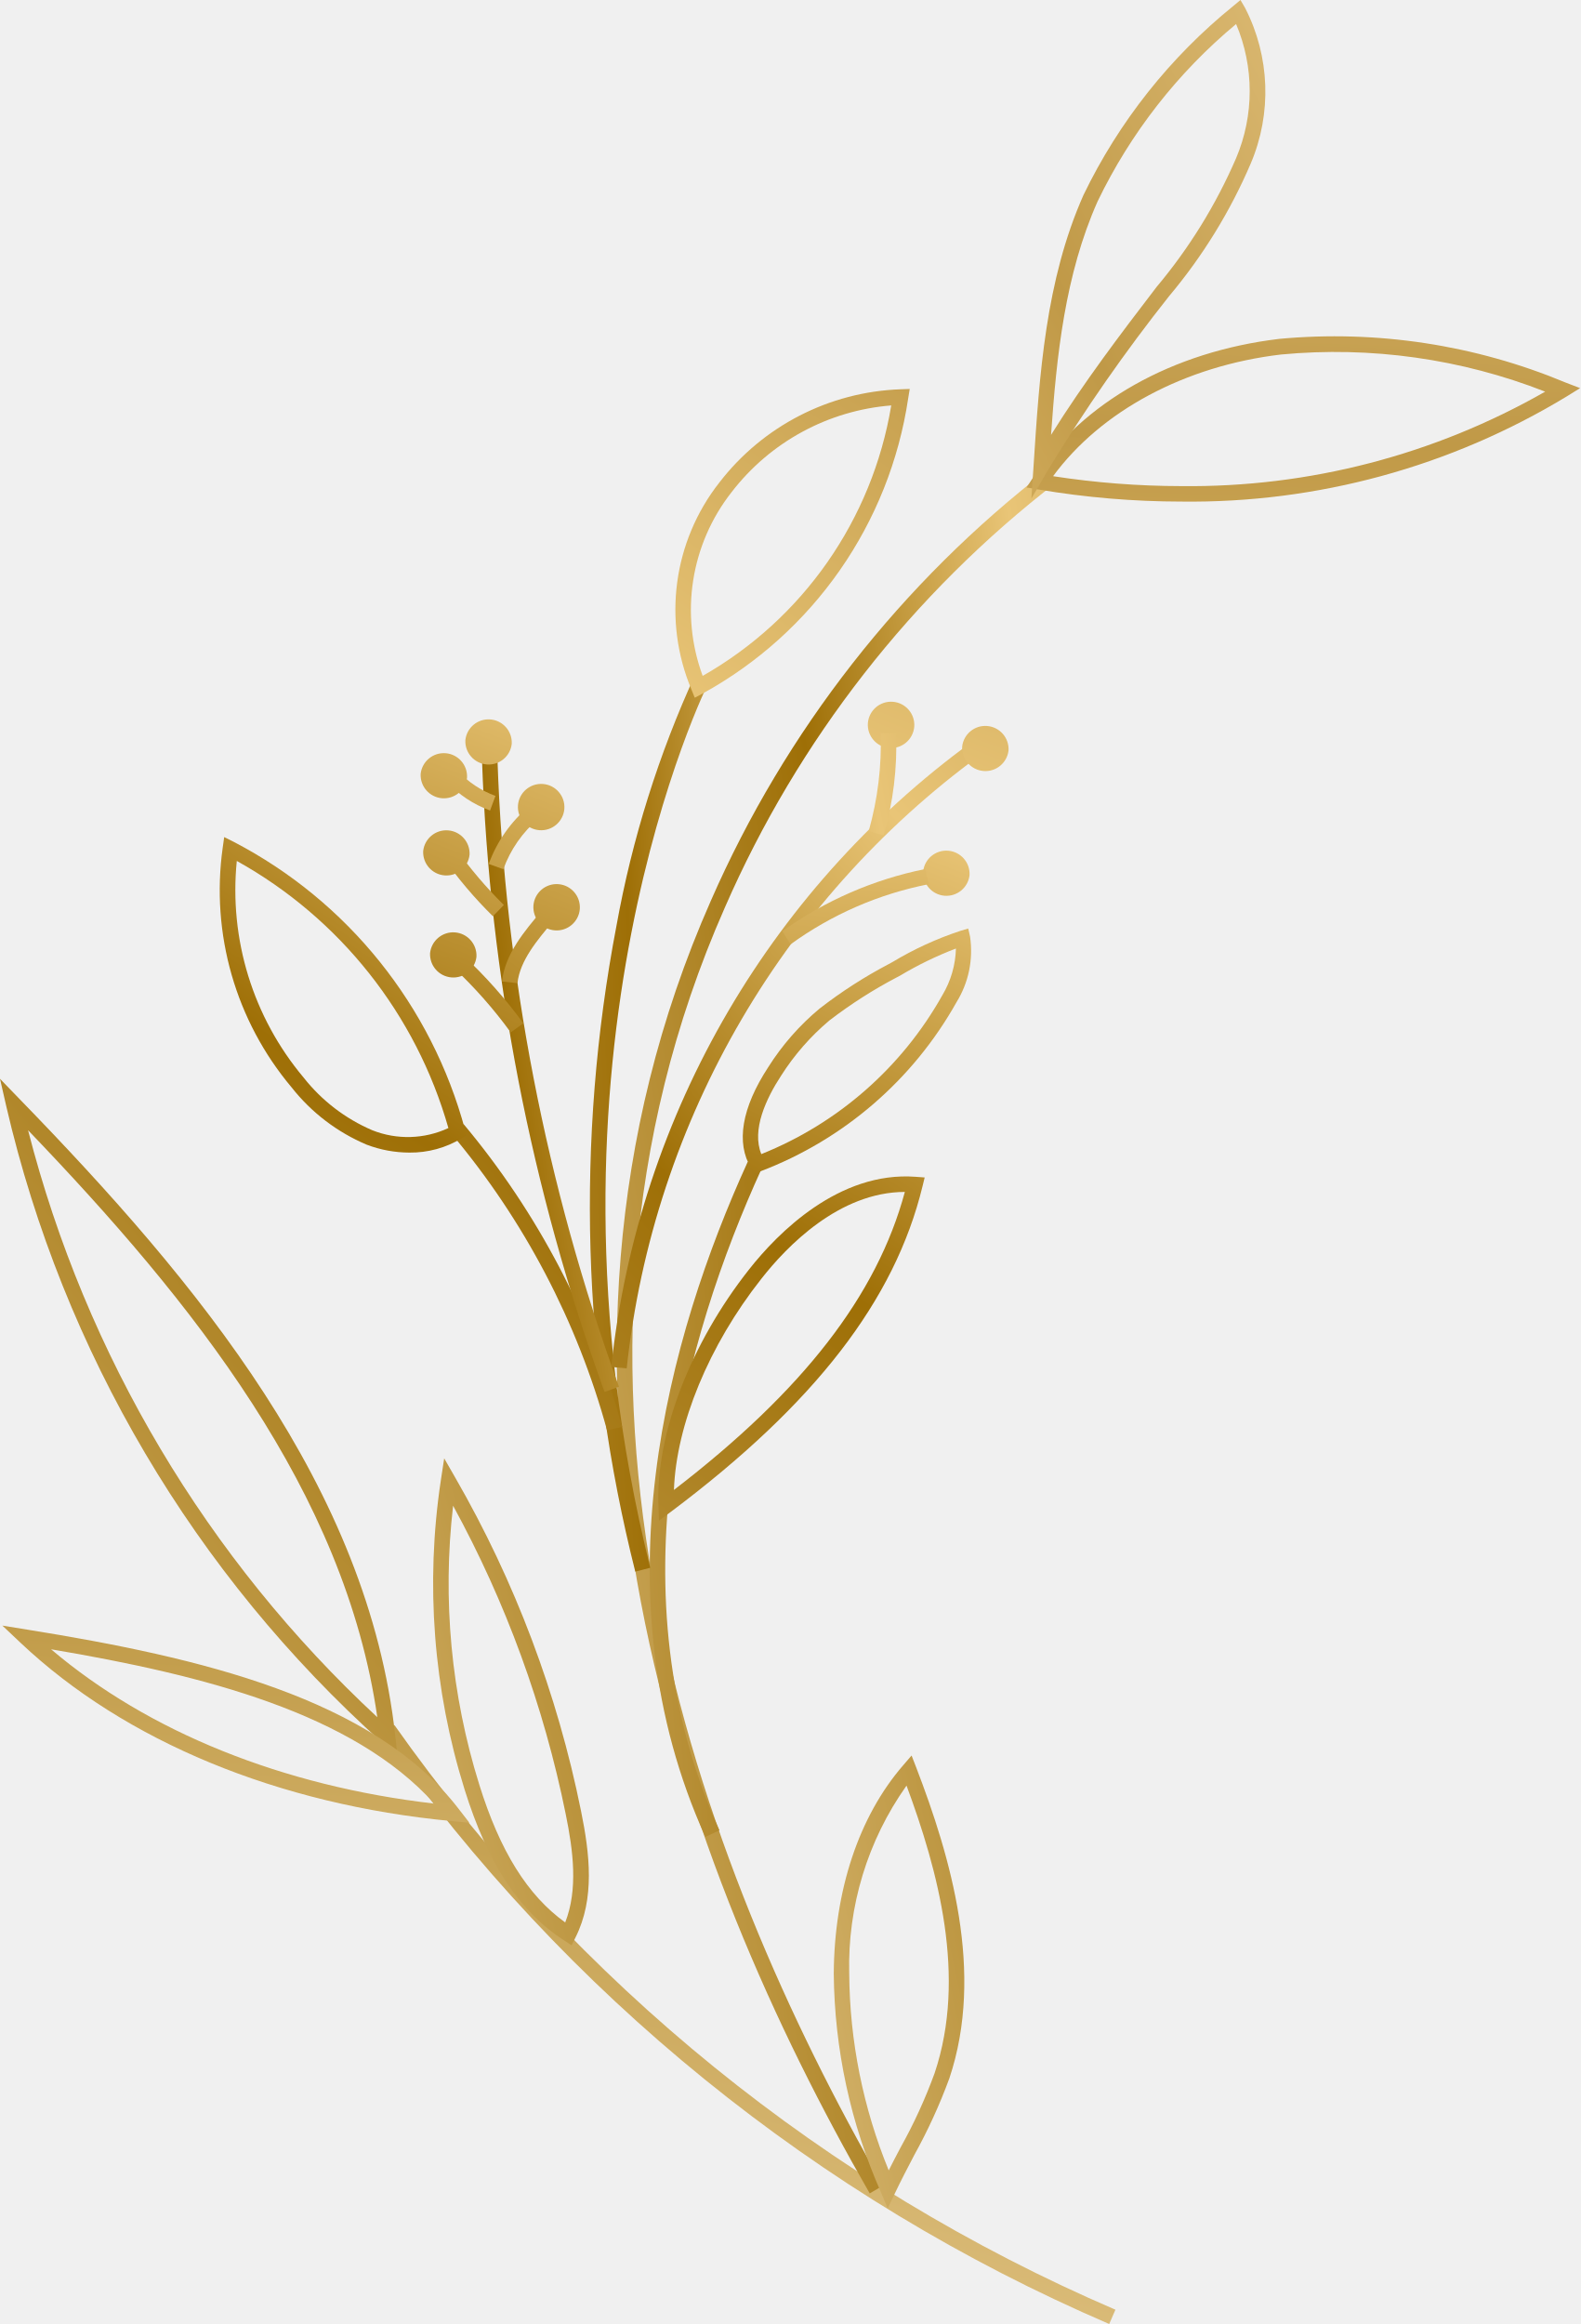
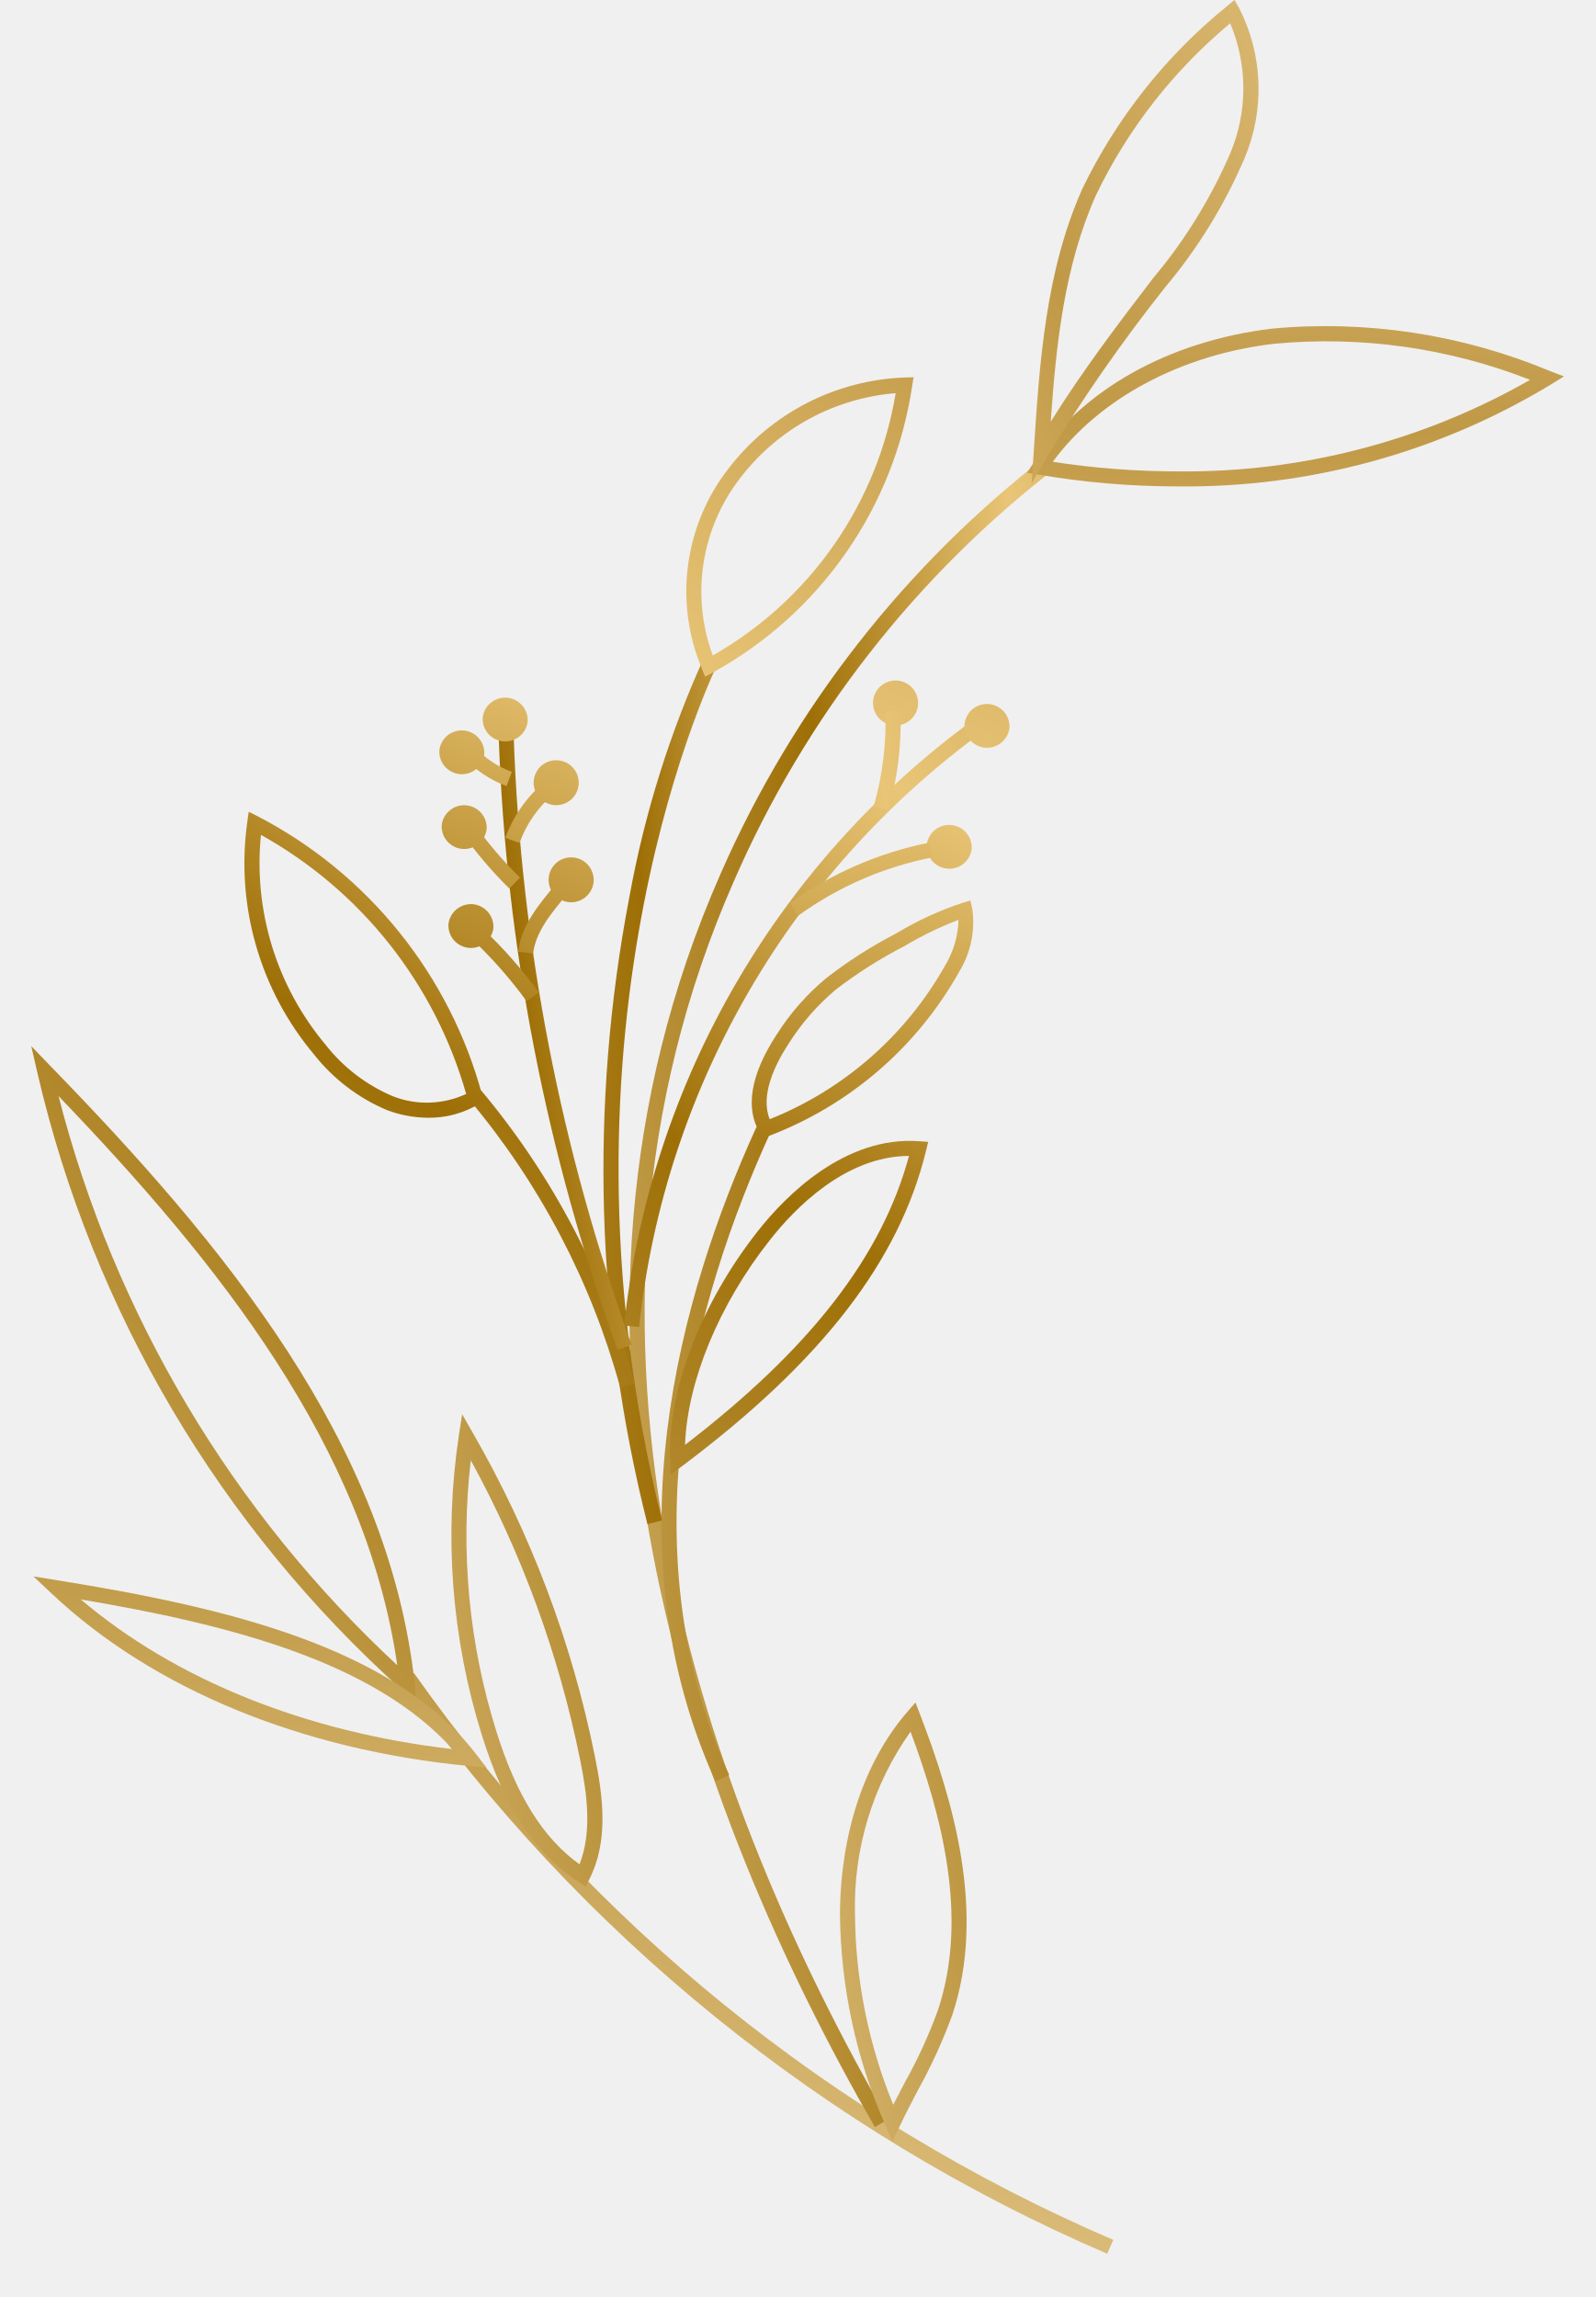
- <svg xmlns="http://www.w3.org/2000/svg" xmlns:xlink="http://www.w3.org/1999/xlink" id="그룹_34" data-name="그룹 34" width="94.02" height="138.26" viewBox="0 0 94.02 138.26">
+ <svg xmlns="http://www.w3.org/2000/svg" width="25" height="36" viewBox="0 0 25 36" fill="none">
+   <g clip-path="url(#clip0_440_1526)">
+     <path d="M17.352 35.322C12.909 33.411 9.082 30.308 6.295 26.355L6.487 26.22C9.25 30.137 13.043 33.212 17.447 35.105L17.352 35.322Z" fill="url(#paint0_linear_440_1526)" />
+     <path d="M6.532 26.692L6.302 26.488C3.447 23.926 1.451 20.547 0.585 16.81L0.49 16.396L0.784 16.701C3.507 19.5 6.085 22.615 6.499 26.386L6.532 26.692ZM0.917 17.178C1.794 20.6 3.637 23.697 6.226 26.099C5.733 22.674 3.421 19.787 0.917 17.178Z" fill="url(#paint1_linear_440_1526)" />
+     <path d="M7.625 27.704L7.354 27.678C4.718 27.428 2.39 26.467 0.804 24.97L0.525 24.707L0.903 24.768C3.545 25.192 6.166 25.813 7.459 27.489L7.625 27.704ZM1.266 25.067C2.743 26.322 4.784 27.147 7.091 27.413C5.86 26.043 3.599 25.461 1.266 25.067Z" fill="url(#paint2_linear_440_1526)" />
+     <path d="M13.711 33.337C10.847 28.358 8.106 20.908 11.296 13.688C12.428 11.106 14.191 8.851 16.424 7.13L16.557 7.325C14.356 9.021 12.62 11.246 11.509 13.793C8.364 20.919 11.082 28.289 13.915 33.217L13.711 33.337Z" fill="url(#paint3_linear_440_1526)" />
+     <path d="M9.179 29.566L9.069 29.495C8.387 29.058 7.904 28.327 7.552 27.195C7.078 25.678 6.955 24.072 7.191 22.5L7.243 22.165L7.411 22.459C8.317 24.032 8.963 25.742 9.322 27.522C9.455 28.174 9.537 28.856 9.238 29.449L9.179 29.566ZM7.378 22.886C7.213 24.311 7.348 25.756 7.776 27.126C8.091 28.136 8.51 28.808 9.082 29.219C9.279 28.718 9.205 28.133 9.09 27.571C8.758 25.932 8.181 24.352 7.378 22.886Z" fill="url(#paint4_linear_440_1526)" />
+     <path d="M18.449 7.623C17.72 7.623 16.993 7.561 16.274 7.439L16.096 7.409L16.195 7.258C16.949 6.111 18.313 5.345 19.938 5.15C21.422 5.013 22.916 5.241 24.291 5.815L24.511 5.899L24.309 6.024C22.544 7.095 20.513 7.649 18.449 7.623ZM16.499 7.238C17.144 7.337 17.796 7.387 18.449 7.388C20.387 7.41 22.297 6.915 23.98 5.953C22.704 5.453 21.33 5.259 19.966 5.388C18.507 5.559 17.227 6.246 16.499 7.238Z" fill="url(#paint5_linear_440_1526)" />
+     <path d="M16.168 7.577L16.201 7.077C16.291 5.695 16.383 4.264 16.96 2.964C17.498 1.849 18.277 0.868 19.239 0.089L19.346 0L19.418 0.123C19.604 0.486 19.708 0.886 19.723 1.295C19.737 1.703 19.662 2.11 19.502 2.486C19.19 3.214 18.773 3.892 18.263 4.499C17.595 5.341 16.979 6.224 16.421 7.143L16.168 7.577ZM19.28 0.365C18.393 1.103 17.675 2.022 17.175 3.061C16.679 4.175 16.551 5.401 16.467 6.609C16.97 5.804 17.527 5.071 18.071 4.361C18.567 3.771 18.974 3.111 19.28 2.404C19.416 2.082 19.486 1.735 19.486 1.385C19.486 1.034 19.416 0.688 19.28 0.365Z" fill="url(#paint6_linear_440_1526)" />
+     <path d="M11.213 27.919C9.552 24.25 10.646 20.316 11.857 17.659L12.071 17.756C10.881 20.367 9.803 24.23 11.428 27.819L11.213 27.919Z" fill="url(#paint7_linear_440_1526)" />
+     <path d="M11.959 17.838L11.908 17.753C11.675 17.37 11.764 16.839 12.168 16.221C12.38 15.884 12.644 15.583 12.95 15.329C13.28 15.073 13.632 14.846 14.002 14.652L14.059 14.621C14.383 14.426 14.729 14.267 15.088 14.149L15.208 14.113L15.236 14.235C15.288 14.582 15.214 14.936 15.03 15.234C14.369 16.413 13.316 17.321 12.053 17.802L11.959 17.838ZM15.022 14.417C14.728 14.529 14.444 14.666 14.174 14.828L14.13 14.851C13.768 15.04 13.422 15.261 13.098 15.51C12.812 15.751 12.565 16.033 12.365 16.348C12.137 16.696 11.913 17.173 12.063 17.541C13.229 17.075 14.2 16.223 14.815 15.127C14.944 14.912 15.015 14.667 15.022 14.417Z" fill="url(#paint8_linear_440_1526)" />
+     <path d="M10.508 23.113L10.501 22.888C10.457 21.802 10.986 20.423 11.88 19.291C12.314 18.739 13.244 17.799 14.409 17.886L14.547 17.896L14.514 18.032C14.092 19.764 12.877 21.337 10.69 22.978L10.508 23.113ZM14.246 18.116C13.247 18.119 12.45 18.944 12.064 19.437C11.267 20.446 10.771 21.652 10.736 22.645C12.7 21.136 13.822 19.69 14.246 18.116Z" fill="url(#paint9_linear_440_1526)" />
+     <path d="M13.984 33.565L13.882 33.322C13.419 32.275 13.175 31.143 13.164 29.998C13.172 28.734 13.545 27.61 14.219 26.83L14.347 26.682L14.418 26.866C14.937 28.218 15.461 29.978 14.922 31.587C14.774 31.99 14.595 32.38 14.388 32.755C14.288 32.946 14.188 33.136 14.097 33.33L13.984 33.565ZM14.27 27.139C13.679 27.973 13.373 28.976 13.399 29.998C13.407 31.024 13.61 32.038 13.999 32.987C14.058 32.872 14.117 32.757 14.178 32.642C14.381 32.28 14.555 31.901 14.697 31.511C15.19 30.044 14.748 28.427 14.27 27.139Z" fill="url(#paint10_linear_440_1526)" />
+     <path d="M10.147 23.887C9.336 20.676 9.239 17.325 9.861 14.072C10.1 12.749 10.504 11.461 11.064 10.24L11.274 10.347C11.246 10.403 8.438 16.019 10.375 23.829L10.147 23.887Z" fill="url(#paint11_linear_440_1526)" />
+     <path d="M11.051 10.605L11.002 10.485C10.785 9.97 10.709 9.406 10.784 8.852C10.858 8.298 11.079 7.774 11.424 7.335C11.75 6.911 12.166 6.564 12.641 6.319C13.117 6.074 13.641 5.936 14.175 5.917L14.318 5.912L14.295 6.052C14.155 6.991 13.8 7.886 13.257 8.665C12.714 9.444 11.998 10.087 11.166 10.543L11.051 10.605ZM14.037 6.162C13.563 6.2 13.102 6.337 12.684 6.564C12.266 6.791 11.9 7.103 11.61 7.48C11.305 7.869 11.104 8.33 11.027 8.819C10.95 9.308 10.999 9.808 11.171 10.273C11.924 9.844 12.573 9.253 13.069 8.541C13.565 7.83 13.896 7.017 14.037 6.162Z" fill="url(#paint12_linear_440_1526)" />
+     <path d="M9.718 21.739C9.265 20.086 8.459 18.55 7.357 17.237L7.536 17.084C8.662 18.427 9.484 19.998 9.948 21.688L9.718 21.739Z" fill="url(#paint13_linear_440_1526)" />
+     <path d="M6.713 17.518C6.492 17.517 6.272 17.477 6.064 17.398C5.616 17.209 5.223 16.909 4.922 16.527C4.502 16.027 4.192 15.445 4.012 14.818C3.831 14.191 3.785 13.533 3.875 12.886L3.898 12.723L4.046 12.797C4.902 13.243 5.657 13.862 6.261 14.615C6.866 15.368 7.308 16.238 7.559 17.171L7.579 17.255L7.508 17.301C7.268 17.446 6.993 17.521 6.713 17.518ZM4.09 13.085C4.03 13.674 4.09 14.268 4.264 14.833C4.438 15.398 4.724 15.923 5.104 16.376C5.379 16.727 5.739 17.002 6.149 17.178C6.334 17.252 6.532 17.287 6.731 17.281C6.93 17.275 7.126 17.229 7.306 17.145C7.063 16.29 6.654 15.492 6.102 14.795C5.55 14.098 4.866 13.517 4.09 13.085Z" fill="url(#paint14_linear_440_1526)" />
+     <path d="M9.679 21.156C8.559 18.071 7.93 14.828 7.816 11.548L8.051 11.54C8.163 14.796 8.786 18.015 9.899 21.077L9.679 21.156Z" fill="url(#paint15_linear_440_1526)" />
+     <path d="M10.016 20.798L9.781 20.775C9.984 18.867 10.59 17.024 11.56 15.368C12.53 13.712 13.841 12.282 15.407 11.172L15.542 11.366C14.005 12.457 12.718 13.862 11.765 15.488C10.812 17.114 10.216 18.924 10.016 20.798Z" fill="url(#paint16_linear_440_1526)" />
+     <path d="M8.253 15.691C7.993 15.334 7.7 15.002 7.377 14.7L7.538 14.529C7.872 14.84 8.176 15.184 8.445 15.553L8.253 15.691Z" fill="url(#paint17_linear_440_1526)" />
+     <path d="M8.356 14.943L8.121 14.917C8.167 14.498 8.466 14.148 8.729 13.836C8.775 13.783 8.819 13.732 8.859 13.681L9.041 13.831C8.997 13.885 8.951 13.936 8.908 13.99C8.658 14.289 8.394 14.595 8.356 14.943Z" fill="url(#paint18_linear_440_1526)" />
+     <path d="M8.142 13.211L7.92 13.131C8.043 12.793 8.253 12.492 8.528 12.26L8.679 12.442C8.435 12.646 8.25 12.912 8.142 13.211Z" fill="url(#paint19_linear_440_1526)" />
+     <path d="M7.983 13.926C7.705 13.652 7.451 13.354 7.227 13.034L7.418 12.896C7.637 13.203 7.881 13.49 8.149 13.755L7.983 13.926Z" fill="url(#paint20_linear_440_1526)" />
+     <path d="M7.939 12.319C7.687 12.227 7.46 12.076 7.277 11.88L7.451 11.719C7.608 11.888 7.804 12.018 8.021 12.097L7.939 12.319Z" fill="url(#paint21_linear_440_1526)" />
+     <path d="M7.59 11.819C7.595 11.727 7.563 11.637 7.503 11.568C7.442 11.498 7.357 11.456 7.265 11.448C7.173 11.441 7.082 11.47 7.011 11.528C6.941 11.587 6.895 11.671 6.885 11.762C6.881 11.854 6.912 11.944 6.973 12.014C7.034 12.083 7.119 12.125 7.21 12.133C7.302 12.14 7.393 12.111 7.464 12.053C7.535 11.994 7.58 11.91 7.59 11.819Z" fill="url(#paint22_linear_440_1526)" />
+     <path d="M8.27 11.305C8.275 11.213 8.243 11.123 8.182 11.054C8.122 10.985 8.036 10.942 7.945 10.935C7.853 10.927 7.762 10.956 7.691 11.015C7.62 11.073 7.575 11.157 7.565 11.249C7.56 11.341 7.592 11.431 7.652 11.5C7.713 11.569 7.798 11.612 7.89 11.619C7.982 11.626 8.073 11.598 8.144 11.539C8.215 11.48 8.26 11.396 8.27 11.305Z" fill="url(#paint23_linear_440_1526)" />
+     <path d="M7.627 12.991C7.632 12.899 7.601 12.809 7.54 12.74C7.479 12.671 7.394 12.628 7.302 12.621C7.21 12.613 7.119 12.642 7.049 12.701C6.978 12.759 6.932 12.843 6.922 12.935C6.918 13.027 6.949 13.117 7.01 13.186C7.071 13.255 7.156 13.298 7.248 13.305C7.339 13.312 7.43 13.284 7.501 13.225C7.572 13.166 7.617 13.082 7.627 12.991Z" fill="url(#paint24_linear_440_1526)" />
+     <path d="M7.733 14.542C7.737 14.45 7.706 14.36 7.645 14.291C7.585 14.222 7.499 14.179 7.408 14.171C7.316 14.164 7.225 14.193 7.154 14.252C7.083 14.31 7.038 14.394 7.028 14.486C7.023 14.578 7.055 14.668 7.115 14.737C7.176 14.806 7.261 14.848 7.353 14.856C7.445 14.863 7.536 14.834 7.607 14.776C7.678 14.717 7.723 14.633 7.733 14.542Z" fill="url(#paint25_linear_440_1526)" />
+     <path d="M9.304 13.816C9.31 13.723 9.28 13.631 9.219 13.56C9.158 13.489 9.071 13.445 8.978 13.438C8.885 13.431 8.792 13.461 8.721 13.522C8.65 13.583 8.606 13.669 8.599 13.762C8.592 13.856 8.622 13.948 8.683 14.019C8.745 14.089 8.831 14.133 8.924 14.14C9.018 14.147 9.11 14.117 9.181 14.056C9.252 13.996 9.296 13.909 9.304 13.816Z" fill="url(#paint26_linear_440_1526)" />
+     <path d="M9.069 12.293C9.076 12.2 9.046 12.108 8.984 12.037C8.923 11.966 8.837 11.923 8.743 11.916C8.65 11.909 8.558 11.939 8.487 11.999C8.416 12.06 8.372 12.147 8.364 12.24C8.357 12.333 8.388 12.425 8.449 12.496C8.51 12.567 8.597 12.611 8.69 12.618C8.783 12.625 8.876 12.595 8.947 12.534C9.018 12.473 9.062 12.387 9.069 12.293Z" fill="url(#paint27_linear_440_1526)" />
+     <path d="M15.821 11.405C15.825 11.313 15.794 11.223 15.733 11.153C15.672 11.084 15.587 11.042 15.495 11.034C15.404 11.027 15.313 11.056 15.242 11.114C15.171 11.173 15.126 11.257 15.116 11.348C15.111 11.44 15.143 11.53 15.203 11.599C15.264 11.668 15.349 11.711 15.441 11.719C15.533 11.726 15.624 11.697 15.694 11.639C15.765 11.58 15.811 11.496 15.821 11.405Z" fill="url(#paint28_linear_440_1526)" />
+     <path d="M15.229 13.3C15.233 13.208 15.202 13.118 15.141 13.049C15.081 12.98 14.995 12.937 14.904 12.93C14.812 12.922 14.721 12.951 14.65 13.01C14.579 13.069 14.534 13.152 14.524 13.244C14.519 13.336 14.551 13.426 14.611 13.495C14.672 13.564 14.757 13.607 14.849 13.614C14.941 13.621 15.032 13.593 15.103 13.534C15.174 13.476 15.219 13.392 15.229 13.3Z" fill="url(#paint29_linear_440_1526)" />
+     <path d="M14.388 11.044C14.394 10.951 14.364 10.859 14.303 10.788C14.242 10.717 14.155 10.674 14.062 10.666C13.969 10.659 13.876 10.69 13.805 10.75C13.734 10.811 13.69 10.898 13.683 10.991C13.676 11.084 13.706 11.176 13.767 11.247C13.829 11.318 13.915 11.362 14.008 11.369C14.102 11.376 14.194 11.346 14.265 11.285C14.336 11.224 14.38 11.138 14.388 11.044Z" fill="url(#paint30_linear_440_1526)" />
+     <path d="M13.923 12.697L13.695 12.631C13.832 12.148 13.893 11.646 13.877 11.144L14.112 11.147C14.131 11.67 14.067 12.194 13.923 12.697Z" fill="url(#paint31_linear_440_1526)" />
+     <path d="M12.508 14.352L12.383 14.153C13.032 13.688 13.772 13.366 14.554 13.208L14.611 13.438C13.852 13.586 13.134 13.899 12.508 14.352Z" fill="url(#paint32_linear_440_1526)" />
+   </g>
  <defs>
-     <linearGradient id="linear-gradient" x1="1.666" y1="-3.034" x2="0.306" y2="1.082" gradientUnits="objectBoundingBox">
-       <stop offset="0" stop-color="#fff7b8" />
-       <stop offset="0" stop-color="#e6c684" />
-       <stop offset="0.228" stop-color="#c09947" />
-       <stop offset="0.414" stop-color="#e9c577" />
-       <stop offset="0.586" stop-color="#9e6f06" />
-       <stop offset="1" stop-color="#e5c98d" />
-     </linearGradient>
-     <linearGradient id="linear-gradient-2" x1="2.317" y1="-2.136" x2="-0.191" y2="1.503" xlink:href="#linear-gradient" />
-     <linearGradient id="linear-gradient-3" x1="2.264" y1="-9.828" x2="0.129" y2="2.675" xlink:href="#linear-gradient" />
-     <linearGradient id="linear-gradient-4" x1="1.958" y1="-0.355" x2="-0.307" y2="1.075" xlink:href="#linear-gradient" />
-     <linearGradient id="linear-gradient-5" x1="5.476" y1="-3.448" x2="-0.926" y2="1.615" xlink:href="#linear-gradient" />
-     <linearGradient id="linear-gradient-6" x1="0.909" y1="-2.758" x2="-0.892" y2="12.097" xlink:href="#linear-gradient" />
-     <linearGradient id="linear-gradient-7" x1="1.247" y1="-0.413" x2="-3.019" y2="4.532" xlink:href="#linear-gradient" />
-     <linearGradient id="linear-gradient-8" x1="6.759" y1="-1.975" x2="-2.135" y2="1.677" xlink:href="#linear-gradient" />
-     <linearGradient id="linear-gradient-9" x1="2.683" y1="-4.573" x2="-1.674" y2="5.487" xlink:href="#linear-gradient" />
-     <linearGradient id="linear-gradient-10" x1="2.769" y1="-3.929" x2="-0.975" y2="3.232" xlink:href="#linear-gradient" />
-     <linearGradient id="linear-gradient-11" x1="6.753" y1="-3.98" x2="-0.884" y2="1.464" xlink:href="#linear-gradient" />
-     <linearGradient id="linear-gradient-12" x1="5.314" y1="-1.024" x2="-3.03" y2="1.722" xlink:href="#linear-gradient" />
-     <linearGradient id="linear-gradient-13" x1="1.86" y1="-2.203" x2="-2.395" y2="5.781" xlink:href="#linear-gradient" />
-     <linearGradient id="linear-gradient-14" x1="4.18" y1="-4.552" x2="-1.671" y2="3.498" xlink:href="#linear-gradient" />
-     <linearGradient id="linear-gradient-15" x1="2.747" y1="-3.851" x2="-1.297" y2="3.962" xlink:href="#linear-gradient" />
-     <linearGradient id="linear-gradient-16" x1="4.54" y1="-1.665" x2="-2.74" y2="2.231" xlink:href="#linear-gradient" />
-     <linearGradient id="linear-gradient-17" x1="1.81" y1="-1.502" x2="-0.821" y2="2.391" xlink:href="#linear-gradient" />
-     <linearGradient id="linear-gradient-18" x1="8.113" y1="-16.776" x2="-6.081" y2="15.458" xlink:href="#linear-gradient" />
-     <linearGradient id="linear-gradient-19" x1="8.935" y1="-14.685" x2="-7.547" y2="15.005" xlink:href="#linear-gradient" />
-     <linearGradient id="linear-gradient-20" x1="10.073" y1="-18.337" x2="-9.906" y2="21.091" xlink:href="#linear-gradient" />
-     <linearGradient id="linear-gradient-21" x1="8.699" y1="-17.669" x2="-7.739" y2="18.729" xlink:href="#linear-gradient" />
-     <linearGradient id="linear-gradient-22" x1="10.029" y1="-28.698" x2="-10.37" y2="33.743" xlink:href="#linear-gradient" />
-     <linearGradient id="linear-gradient-23" x1="10.487" y1="-24.632" x2="-10.94" y2="29.282" xlink:href="#linear-gradient" />
-     <linearGradient id="linear-gradient-24" x1="10.094" y1="-23.684" x2="-11.321" y2="30.291" xlink:href="#linear-gradient" />
-     <linearGradient id="linear-gradient-25" x1="11.056" y1="-26.098" x2="-10.37" y2="27.89" xlink:href="#linear-gradient" />
-     <linearGradient id="linear-gradient-26" x1="11.794" y1="-28.001" x2="-9.629" y2="26.051" xlink:href="#linear-gradient" />
-     <linearGradient id="linear-gradient-27" x1="11.129" y1="-26.282" x2="-10.3" y2="27.709" xlink:href="#linear-gradient" />
-     <linearGradient id="linear-gradient-28" x1="10.423" y1="-24.514" x2="-10.999" y2="29.474" xlink:href="#linear-gradient" />
-     <linearGradient id="linear-gradient-29" x1="8.649" y1="-20.055" x2="-12.779" y2="34.002" xlink:href="#linear-gradient" />
-     <linearGradient id="linear-gradient-30" x1="9.695" y1="-22.669" x2="-11.727" y2="31.308" xlink:href="#linear-gradient" />
-     <linearGradient id="linear-gradient-31" x1="8.75" y1="-20.304" x2="-12.668" y2="33.686" xlink:href="#linear-gradient" />
-     <linearGradient id="linear-gradient-32" x1="15.318" y1="-9.324" x2="-21.08" y2="14.797" xlink:href="#linear-gradient" />
-     <linearGradient id="linear-gradient-33" x1="3.589" y1="-14.351" x2="-3.215" y2="18.385" xlink:href="#linear-gradient" />
+     <linearGradient id="paint0_linear_440_1526" x1="24.873" y1="-1.398" x2="14.425" y2="37.341" gradientUnits="userSpaceOnUse">
+       <stop stop-color="#E6C684" />
+       <stop offset="0.228" stop-color="#C09947" />
+       <stop offset="0.414" stop-color="#E9C577" />
+       <stop offset="0.586" stop-color="#9E6F06" />
+       <stop offset="1" stop-color="#E5C98D" />
+     </linearGradient>
+     <linearGradient id="paint1_linear_440_1526" x1="14.49" y1="-5.595" x2="-12.788" y2="17.632" gradientUnits="userSpaceOnUse">
+       <stop stop-color="#E6C684" />
+       <stop offset="0.228" stop-color="#C09947" />
+       <stop offset="0.414" stop-color="#E9C577" />
+       <stop offset="0.586" stop-color="#9E6F06" />
+       <stop offset="1" stop-color="#E5C98D" />
+     </linearGradient>
+     <linearGradient id="paint2_linear_440_1526" x1="16.599" y1="-4.745" x2="13.834" y2="33.617" gradientUnits="userSpaceOnUse">
+       <stop stop-color="#E6C684" />
+       <stop offset="0.228" stop-color="#C09947" />
+       <stop offset="0.414" stop-color="#E9C577" />
+       <stop offset="0.586" stop-color="#9E6F06" />
+       <stop offset="1" stop-color="#E5C98D" />
+     </linearGradient>
+     <linearGradient id="paint3_linear_440_1526" x1="22.967" y1="-2.173" x2="2.307" y2="1.158" gradientUnits="userSpaceOnUse">
+       <stop stop-color="#E6C684" />
+       <stop offset="0.228" stop-color="#C09947" />
+       <stop offset="0.414" stop-color="#E9C577" />
+       <stop offset="0.586" stop-color="#9E6F06" />
+       <stop offset="1" stop-color="#E5C98D" />
+     </linearGradient>
+     <linearGradient id="paint4_linear_440_1526" x1="20.039" y1="-3.354" x2="-3.116" y2="2.504" gradientUnits="userSpaceOnUse">
+       <stop stop-color="#E6C684" />
+       <stop offset="0.228" stop-color="#C09947" />
+       <stop offset="0.414" stop-color="#E9C577" />
+       <stop offset="0.586" stop-color="#9E6F06" />
+       <stop offset="1" stop-color="#E5C98D" />
+     </linearGradient>
+     <linearGradient id="paint5_linear_440_1526" x1="23.745" y1="-1.819" x2="22.376" y2="36.009" gradientUnits="userSpaceOnUse">
+       <stop stop-color="#E6C684" />
+       <stop offset="0.228" stop-color="#C09947" />
+       <stop offset="0.414" stop-color="#E9C577" />
+       <stop offset="0.586" stop-color="#9E6F06" />
+       <stop offset="1" stop-color="#E5C98D" />
+     </linearGradient>
+     <linearGradient id="paint6_linear_440_1526" x1="20.603" y1="-3.129" x2="-6.834" y2="11.798" gradientUnits="userSpaceOnUse">
+       <stop stop-color="#E6C684" />
+       <stop offset="0.228" stop-color="#C09947" />
+       <stop offset="0.414" stop-color="#E9C577" />
+       <stop offset="0.586" stop-color="#9E6F06" />
+       <stop offset="1" stop-color="#E5C98D" />
+     </linearGradient>
+     <linearGradient id="paint7_linear_440_1526" x1="21.886" y1="-2.605" x2="4.255" y2="-1.402" gradientUnits="userSpaceOnUse">
+       <stop stop-color="#E6C684" />
+       <stop offset="0.228" stop-color="#C09947" />
+       <stop offset="0.414" stop-color="#E9C577" />
+       <stop offset="0.586" stop-color="#9E6F06" />
+       <stop offset="1" stop-color="#E5C98D" />
+     </linearGradient>
+     <linearGradient id="paint8_linear_440_1526" x1="21.094" y1="-2.921" x2="4.086" y2="33.675" gradientUnits="userSpaceOnUse">
+       <stop stop-color="#E6C684" />
+       <stop offset="0.228" stop-color="#C09947" />
+       <stop offset="0.414" stop-color="#E9C577" />
+       <stop offset="0.586" stop-color="#9E6F06" />
+       <stop offset="1" stop-color="#E5C98D" />
+     </linearGradient>
+     <linearGradient id="paint9_linear_440_1526" x1="21.71" y1="-2.679" x2="-0.423" y2="30.081" gradientUnits="userSpaceOnUse">
+       <stop stop-color="#E6C684" />
+       <stop offset="0.228" stop-color="#C09947" />
+       <stop offset="0.414" stop-color="#E9C577" />
+       <stop offset="0.586" stop-color="#9E6F06" />
+       <stop offset="1" stop-color="#E5C98D" />
+     </linearGradient>
+     <linearGradient id="paint10_linear_440_1526" x1="26.567" y1="-0.71" x2="4.634" y2="3.798" gradientUnits="userSpaceOnUse">
+       <stop stop-color="#E6C684" />
+       <stop offset="0.228" stop-color="#C09947" />
+       <stop offset="0.414" stop-color="#E9C577" />
+       <stop offset="0.586" stop-color="#9E6F06" />
+       <stop offset="1" stop-color="#E5C98D" />
+     </linearGradient>
+     <linearGradient id="paint11_linear_440_1526" x1="19.112" y1="-3.735" x2="2.342" y2="-3.001" gradientUnits="userSpaceOnUse">
+       <stop stop-color="#E6C684" />
+       <stop offset="0.228" stop-color="#C09947" />
+       <stop offset="0.414" stop-color="#E9C577" />
+       <stop offset="0.586" stop-color="#9E6F06" />
+       <stop offset="1" stop-color="#E5C98D" />
+     </linearGradient>
+     <linearGradient id="paint12_linear_440_1526" x1="17.382" y1="-4.427" x2="-5.244" y2="27.799" gradientUnits="userSpaceOnUse">
+       <stop stop-color="#E6C684" />
+       <stop offset="0.228" stop-color="#C09947" />
+       <stop offset="0.414" stop-color="#E9C577" />
+       <stop offset="0.586" stop-color="#9E6F06" />
+       <stop offset="1" stop-color="#E5C98D" />
+     </linearGradient>
+     <linearGradient id="paint13_linear_440_1526" x1="18.186" y1="-4.105" x2="-9.456" y2="17.061" gradientUnits="userSpaceOnUse">
+       <stop stop-color="#E6C684" />
+       <stop offset="0.228" stop-color="#C09947" />
+       <stop offset="0.414" stop-color="#E9C577" />
+       <stop offset="0.586" stop-color="#9E6F06" />
+       <stop offset="1" stop-color="#E5C98D" />
+     </linearGradient>
+     <linearGradient id="paint14_linear_440_1526" x1="14.129" y1="-5.744" x2="-7.736" y2="27.284" gradientUnits="userSpaceOnUse">
+       <stop stop-color="#E6C684" />
+       <stop offset="0.228" stop-color="#C09947" />
+       <stop offset="0.414" stop-color="#E9C577" />
+       <stop offset="0.586" stop-color="#9E6F06" />
+       <stop offset="1" stop-color="#E5C98D" />
+     </linearGradient>
+     <linearGradient id="paint15_linear_440_1526" x1="17.269" y1="-4.471" x2="-1.972" y2="-2.241" gradientUnits="userSpaceOnUse">
+       <stop stop-color="#E6C684" />
+       <stop offset="0.228" stop-color="#C09947" />
+       <stop offset="0.414" stop-color="#E9C577" />
+       <stop offset="0.586" stop-color="#9E6F06" />
+       <stop offset="1" stop-color="#E5C98D" />
+     </linearGradient>
+     <linearGradient id="paint16_linear_440_1526" x1="20.209" y1="-3.287" x2="-6.887" y2="20.707" gradientUnits="userSpaceOnUse">
+       <stop stop-color="#E6C684" />
+       <stop offset="0.228" stop-color="#C09947" />
+       <stop offset="0.414" stop-color="#E9C577" />
+       <stop offset="0.586" stop-color="#9E6F06" />
+       <stop offset="1" stop-color="#E5C98D" />
+     </linearGradient>
+     <linearGradient id="paint17_linear_440_1526" x1="16.041" y1="-4.972" x2="-1.396" y2="31.405" gradientUnits="userSpaceOnUse">
+       <stop stop-color="#E6C684" />
+       <stop offset="0.228" stop-color="#C09947" />
+       <stop offset="0.414" stop-color="#E9C577" />
+       <stop offset="0.586" stop-color="#9E6F06" />
+       <stop offset="1" stop-color="#E5C98D" />
+     </linearGradient>
+     <linearGradient id="paint18_linear_440_1526" x1="16.339" y1="-4.853" x2="-7.29" y2="26.166" gradientUnits="userSpaceOnUse">
+       <stop stop-color="#E6C684" />
+       <stop offset="0.228" stop-color="#C09947" />
+       <stop offset="0.414" stop-color="#E9C577" />
+       <stop offset="0.586" stop-color="#9E6F06" />
+       <stop offset="1" stop-color="#E5C98D" />
+     </linearGradient>
+     <linearGradient id="paint19_linear_440_1526" x1="15.563" y1="-5.167" x2="-5.743" y2="28.403" gradientUnits="userSpaceOnUse">
+       <stop stop-color="#E6C684" />
+       <stop offset="0.228" stop-color="#C09947" />
+       <stop offset="0.414" stop-color="#E9C577" />
+       <stop offset="0.586" stop-color="#9E6F06" />
+       <stop offset="1" stop-color="#E5C98D" />
+     </linearGradient>
+     <linearGradient id="paint20_linear_440_1526" x1="15.249" y1="-5.295" x2="-2.887" y2="30.679" gradientUnits="userSpaceOnUse">
+       <stop stop-color="#E6C684" />
+       <stop offset="0.228" stop-color="#C09947" />
+       <stop offset="0.414" stop-color="#E9C577" />
+       <stop offset="0.586" stop-color="#9E6F06" />
+       <stop offset="1" stop-color="#E5C98D" />
+     </linearGradient>
+     <linearGradient id="paint21_linear_440_1526" x1="14.733" y1="-5.511" x2="4.5" y2="33.278" gradientUnits="userSpaceOnUse">
+       <stop stop-color="#E6C684" />
+       <stop offset="0.228" stop-color="#C09947" />
+       <stop offset="0.414" stop-color="#E9C577" />
+       <stop offset="0.586" stop-color="#9E6F06" />
+       <stop offset="1" stop-color="#E5C98D" />
+     </linearGradient>
+     <linearGradient id="paint22_linear_440_1526" x1="14.289" y1="-5.463" x2="-0.123" y2="31.827" gradientUnits="userSpaceOnUse">
+       <stop stop-color="#E6C684" />
+       <stop offset="0.228" stop-color="#C09947" />
+       <stop offset="0.414" stop-color="#E9C577" />
+       <stop offset="0.586" stop-color="#9E6F06" />
+       <stop offset="1" stop-color="#E5C98D" />
+     </linearGradient>
+     <linearGradient id="paint23_linear_440_1526" x1="14.691" y1="-5.326" x2="0.288" y2="32.005" gradientUnits="userSpaceOnUse">
+       <stop stop-color="#E6C684" />
+       <stop offset="0.228" stop-color="#C09947" />
+       <stop offset="0.414" stop-color="#E9C577" />
+       <stop offset="0.586" stop-color="#9E6F06" />
+       <stop offset="1" stop-color="#E5C98D" />
+     </linearGradient>
+     <linearGradient id="paint24_linear_440_1526" x1="14.727" y1="-5.297" x2="0.317" y2="32.043" gradientUnits="userSpaceOnUse">
+       <stop stop-color="#E6C684" />
+       <stop offset="0.228" stop-color="#C09947" />
+       <stop offset="0.414" stop-color="#E9C577" />
+       <stop offset="0.586" stop-color="#9E6F06" />
+       <stop offset="1" stop-color="#E5C98D" />
+     </linearGradient>
+     <linearGradient id="paint25_linear_440_1526" x1="15.354" y1="-5.053" x2="0.946" y2="32.331" gradientUnits="userSpaceOnUse">
+       <stop stop-color="#E6C684" />
+       <stop offset="0.228" stop-color="#C09947" />
+       <stop offset="0.414" stop-color="#E9C577" />
+       <stop offset="0.586" stop-color="#9E6F06" />
+       <stop offset="1" stop-color="#E5C98D" />
+     </linearGradient>
+     <linearGradient id="paint26_linear_440_1526" x1="16.465" y1="-5.074" x2="1.413" y2="32.992" gradientUnits="userSpaceOnUse">
+       <stop stop-color="#E6C684" />
+       <stop offset="0.228" stop-color="#C09947" />
+       <stop offset="0.414" stop-color="#E9C577" />
+       <stop offset="0.586" stop-color="#9E6F06" />
+       <stop offset="1" stop-color="#E5C98D" />
+     </linearGradient>
+     <linearGradient id="paint27_linear_440_1526" x1="15.732" y1="-5.351" x2="0.685" y2="32.712" gradientUnits="userSpaceOnUse">
+       <stop stop-color="#E6C684" />
+       <stop offset="0.228" stop-color="#C09947" />
+       <stop offset="0.414" stop-color="#E9C577" />
+       <stop offset="0.586" stop-color="#9E6F06" />
+       <stop offset="1" stop-color="#E5C98D" />
+     </linearGradient>
+     <linearGradient id="paint28_linear_440_1526" x1="21.221" y1="-2.735" x2="6.81" y2="34.652" gradientUnits="userSpaceOnUse">
+       <stop stop-color="#E6C684" />
+       <stop offset="0.228" stop-color="#C09947" />
+       <stop offset="0.414" stop-color="#E9C577" />
+       <stop offset="0.586" stop-color="#9E6F06" />
+       <stop offset="1" stop-color="#E5C98D" />
+     </linearGradient>
+     <linearGradient id="paint29_linear_440_1526" x1="21.368" y1="-2.634" x2="6.96" y2="34.699" gradientUnits="userSpaceOnUse">
+       <stop stop-color="#E6C684" />
+       <stop offset="0.228" stop-color="#C09947" />
+       <stop offset="0.414" stop-color="#E9C577" />
+       <stop offset="0.586" stop-color="#9E6F06" />
+       <stop offset="1" stop-color="#E5C98D" />
+     </linearGradient>
+     <linearGradient id="paint30_linear_440_1526" x1="19.867" y1="-3.635" x2="4.823" y2="34.43" gradientUnits="userSpaceOnUse">
+       <stop stop-color="#E6C684" />
+       <stop offset="0.228" stop-color="#C09947" />
+       <stop offset="0.414" stop-color="#E9C577" />
+       <stop offset="0.586" stop-color="#9E6F06" />
+       <stop offset="1" stop-color="#E5C98D" />
+     </linearGradient>
+     <linearGradient id="paint31_linear_440_1526" x1="20.127" y1="-3.339" x2="-1.183" y2="0.478" gradientUnits="userSpaceOnUse">
+       <stop stop-color="#E6C684" />
+       <stop offset="0.228" stop-color="#C09947" />
+       <stop offset="0.414" stop-color="#E9C577" />
+       <stop offset="0.586" stop-color="#9E6F06" />
+       <stop offset="1" stop-color="#E5C98D" />
+     </linearGradient>
+     <linearGradient id="paint32_linear_440_1526" x1="20.378" y1="-3.217" x2="16.252" y2="35.428" gradientUnits="userSpaceOnUse">
+       <stop stop-color="#E6C684" />
+       <stop offset="0.228" stop-color="#C09947" />
+       <stop offset="0.414" stop-color="#E9C577" />
+       <stop offset="0.586" stop-color="#9E6F06" />
+       <stop offset="1" stop-color="#E5C98D" />
+     </linearGradient>
+     <clipPath id="clip0_440_1526">
+       <rect width="24.02" height="35.322" fill="white" transform="translate(0.490234)" />
+     </clipPath>
  </defs>
-   <g id="그룹_1" data-name="그룹 1">
-     <path id="패스_1" data-name="패스 1" d="M66,138.26a102.543,102.543,0,0,1-43.28-35.1l.75-.53a101.619,101.619,0,0,0,42.9,34.78Z" fill="url(#linear-gradient)" />
-   </g>
-   <g id="그룹_2" data-name="그룹 2">
-     <path id="패스_2" data-name="패스 2" d="M23.65,104.48l-.9-.8A73.041,73.041,0,0,1,.37,65.8L0,64.18l1.15,1.19C11.81,76.33,21.9,88.52,23.52,103.28ZM1.67,67.24a72.078,72.078,0,0,0,20.78,34.92C20.52,88.75,11.47,77.45,1.67,67.24Z" fill="url(#linear-gradient-2)" />
-   </g>
-   <g id="그룹_3" data-name="그룹 3">
-     <path id="패스_3" data-name="패스 3" d="M27.93,108.44l-1.06-.1c-10.32-.98-19.43-4.74-25.64-10.6L.14,96.71l1.48.24c10.34,1.66,20.6,4.09,25.66,10.65ZM3.04,98.12c5.78,4.91,13.77,8.14,22.8,9.18C21.02,101.94,12.17,99.66,3.04,98.12Z" fill="url(#linear-gradient-3)" />
-   </g>
-   <g id="그룹_4" data-name="그룹 4">
-     <path id="패스_4" data-name="패스 4" d="M51.75,130.49C40.54,111,29.81,81.84,42.3,53.58A65.676,65.676,0,0,1,62.37,27.91l.52.76A64.6,64.6,0,0,0,43.13,53.99c-12.31,27.89-1.67,56.74,9.42,76.03Z" fill="url(#linear-gradient-4)" />
-   </g>
-   <g id="그룹_5" data-name="그룹 5">
-     <path id="패스_5" data-name="패스 5" d="M34.01,115.73l-.43-.28c-2.67-1.71-4.56-4.57-5.94-9a41.119,41.119,0,0,1-1.41-18.38l.2-1.31.66,1.15a65.806,65.806,0,0,1,7.48,19.82c.52,2.55.84,5.22-.33,7.54ZM26.96,89.58a40.153,40.153,0,0,0,1.56,16.6c1.23,3.95,2.87,6.58,5.11,8.19.77-1.96.48-4.25.03-6.45A65.152,65.152,0,0,0,26.96,89.58Z" fill="url(#linear-gradient-5)" />
-   </g>
-   <g id="그룹_6" data-name="그룹 6">
-     <path id="패스_6" data-name="패스 6" d="M70.29,29.84a51.19,51.19,0,0,1-8.51-.72l-.7-.12.39-.59c2.95-4.49,8.29-7.49,14.65-8.25a35.675,35.675,0,0,1,17.04,2.6l.86.33-.79.49A43.189,43.189,0,0,1,70.29,29.84Zm-7.63-1.51a50.576,50.576,0,0,0,7.63.59A42.663,42.663,0,0,0,91.94,23.3a34.237,34.237,0,0,0-15.71-2.21C70.52,21.76,65.51,24.45,62.66,28.33Z" fill="url(#linear-gradient-6)" />
-   </g>
-   <g id="그룹_7" data-name="그룹 7">
-     <path id="패스_7" data-name="패스 7" d="M61.37,29.66l.13-1.96c.35-5.41.71-11.01,2.97-16.1A32.871,32.871,0,0,1,73.39.35L73.81,0l.28.48a10.913,10.913,0,0,1,.33,9.25,31.591,31.591,0,0,1-4.85,7.88,101.337,101.337,0,0,0-7.21,10.35ZM73.55,1.43a31.511,31.511,0,0,0-8.24,10.55c-1.94,4.36-2.44,9.16-2.77,13.89,1.97-3.15,4.15-6.02,6.28-8.8a31.125,31.125,0,0,0,4.73-7.66A10.242,10.242,0,0,0,73.55,1.43Z" fill="url(#linear-gradient-7)" />
-   </g>
-   <g id="그룹_8" data-name="그룹 8">
-     <path id="패스_8" data-name="패스 8" d="M41.97,109.28c-6.5-14.36-2.22-29.76,2.52-40.16l.84.38c-4.66,10.22-8.88,25.34-2.52,39.39Z" fill="url(#linear-gradient-8)" />
-   </g>
-   <g id="그룹_9" data-name="그룹 9">
-     <path id="패스_9" data-name="패스 9" d="M44.89,69.82l-.2-.33c-.91-1.5-.56-3.58,1.02-6A14.825,14.825,0,0,1,48.77,60a27.845,27.845,0,0,1,4.12-2.65l.22-.12a19.992,19.992,0,0,1,4.03-1.85l.47-.14.11.48a5.805,5.805,0,0,1-.81,3.91A22.562,22.562,0,0,1,45.26,69.68ZM56.88,56.43a21.105,21.105,0,0,0-3.32,1.61l-.17.09a27.611,27.611,0,0,0-4.04,2.58,14.317,14.317,0,0,0-2.87,3.28c-.89,1.36-1.77,3.23-1.18,4.67a21.512,21.512,0,0,0,10.77-9.45A5.7,5.7,0,0,0,56.88,56.43Z" fill="url(#linear-gradient-9)" />
-   </g>
-   <g id="그룹_10" data-name="그룹 10">
-     <path id="패스_10" data-name="패스 10" d="M39.21,90.47l-.03-.88c-.17-4.25,1.9-9.65,5.4-14.08,1.7-2.16,5.34-5.84,9.9-5.5l.54.04-.13.53c-1.65,6.78-6.41,12.94-14.97,19.36ZM53.84,70.91c-3.91.01-7.03,3.24-8.54,5.17-3.12,3.95-5.06,8.67-5.2,12.56C47.79,82.73,52.18,77.07,53.84,70.91Z" fill="url(#linear-gradient-10)" />
-   </g>
-   <g id="그룹_11" data-name="그룹 11">
-     <path id="패스_11" data-name="패스 11" d="M52.82,131.38l-.4-.95a32.921,32.921,0,0,1-2.81-13.01c.03-4.95,1.49-9.35,4.13-12.4l.5-.58.28.72c2.03,5.29,4.08,12.18,1.97,18.48a32.638,32.638,0,0,1-2.09,4.57c-.39.75-.78,1.49-1.14,2.25Zm1.12-25.15a18.515,18.515,0,0,0-3.41,11.19,31.451,31.451,0,0,0,2.35,11.7c.23-.45.46-.9.7-1.35a30.51,30.51,0,0,0,2.03-4.43C57.54,117.6,55.81,111.27,53.94,106.23Z" fill="url(#linear-gradient-11)" />
-   </g>
-   <g id="그룹_12" data-name="그룹 12">
-     <path id="패스_12" data-name="패스 12" d="M37.8,93.5a88.782,88.782,0,0,1-1.12-38.42,62.6,62.6,0,0,1,4.71-15l.82.42c-.11.22-11.1,22.2-3.52,52.77Z" fill="url(#linear-gradient-12)" />
-   </g>
-   <g id="그룹_13" data-name="그룹 13">
-     <path id="패스_13" data-name="패스 13" d="M41.34,41.51l-.19-.47A12.255,12.255,0,0,1,42.8,28.71a14.25,14.25,0,0,1,10.77-5.55l.56-.02-.09.55A24.093,24.093,0,0,1,41.79,41.27ZM53.03,24.12a13.322,13.322,0,0,0-9.5,5.16,11.343,11.343,0,0,0-1.72,10.93A22.793,22.793,0,0,0,53.03,24.12Z" fill="url(#linear-gradient-13)" />
-   </g>
-   <g id="그룹_14" data-name="그룹 14">
-     <path id="패스_14" data-name="패스 14" d="M36.12,85.09a46.567,46.567,0,0,0-9.24-17.62l.7-.6a47.739,47.739,0,0,1,9.44,18.02Z" fill="url(#linear-gradient-14)" />
-   </g>
-   <g id="그룹_15" data-name="그룹 15">
-     <path id="패스_15" data-name="패스 15" d="M24.36,68.57a7.185,7.185,0,0,1-2.54-.47,11.267,11.267,0,0,1-4.47-3.41,18.219,18.219,0,0,1-4.1-14.25l.09-.64.58.29A27.322,27.322,0,0,1,27.67,67.21l.08.33-.28.18A5.867,5.867,0,0,1,24.36,68.57ZM14.09,51.22A17.343,17.343,0,0,0,18.06,64.1a10.432,10.432,0,0,0,4.09,3.14,5.717,5.717,0,0,0,4.53-.13A26.454,26.454,0,0,0,14.09,51.22Z" fill="url(#linear-gradient-15)" />
-   </g>
-   <g id="그룹_16" data-name="그룹 16">
-     <path id="패스_16" data-name="패스 16" d="M35.97,82.81A122.73,122.73,0,0,1,28.68,45.2l.92-.03A121.558,121.558,0,0,0,36.83,82.5Z" fill="url(#linear-gradient-16)" />
-   </g>
-   <g id="그룹_17" data-name="그룹 17">
-     <path id="패스_17" data-name="패스 17" d="M37.29,81.41l-.92-.09A52.936,52.936,0,0,1,58.39,43.73l.53.76A52.049,52.049,0,0,0,37.29,81.41Z" fill="url(#linear-gradient-17)" />
-   </g>
-   <g id="그룹_18" data-name="그룹 18">
-     <path id="패스_18" data-name="패스 18" d="M30.39,61.42a27.208,27.208,0,0,0-3.43-3.88l.63-.67a27.921,27.921,0,0,1,3.55,4.01Z" fill="url(#linear-gradient-18)" />
-   </g>
-   <g id="그룹_19" data-name="그룹 19">
-     <path id="패스_19" data-name="패스 19" d="M30.79,58.49l-.92-.1c.18-1.64,1.35-3.01,2.38-4.23.18-.21.35-.41.51-.61l.71.59c-.17.21-.35.41-.52.62C31.97,55.93,30.94,57.13,30.79,58.49Z" fill="url(#linear-gradient-19)" />
-   </g>
-   <g id="그룹_20" data-name="그룹 20">
-     <path id="패스_20" data-name="패스 20" d="M29.95,51.71l-.87-.31a8.069,8.069,0,0,1,2.38-3.41l.59.71A7.068,7.068,0,0,0,29.95,51.71Z" fill="url(#linear-gradient-20)" />
-   </g>
-   <g id="그룹_21" data-name="그룹 21">
-     <path id="패스_21" data-name="패스 21" d="M29.33,54.51a25.564,25.564,0,0,1-2.96-3.49l.75-.54a25.82,25.82,0,0,0,2.86,3.36Z" fill="url(#linear-gradient-21)" />
-   </g>
-   <g id="그룹_22" data-name="그룹 22">
-     <path id="패스_22" data-name="패스 22" d="M29.16,48.22a6.656,6.656,0,0,1-2.59-1.72l.68-.63a5.707,5.707,0,0,0,2.23,1.48Z" fill="url(#linear-gradient-22)" />
-   </g>
-   <g id="그룹_23" data-name="그룹 23">
-     <path id="패스_23" data-name="패스 23" d="M27.79,46.26a1.385,1.385,0,0,0-2.76-.22A1.385,1.385,0,0,0,27.79,46.26Z" fill="url(#linear-gradient-23)" />
-   </g>
-   <g id="그룹_24" data-name="그룹 24">
-     <path id="패스_24" data-name="패스 24" d="M30.45,44.25a1.385,1.385,0,0,0-2.76-.22A1.385,1.385,0,0,0,30.45,44.25Z" fill="url(#linear-gradient-24)" />
-   </g>
-   <g id="그룹_25" data-name="그룹 25">
-     <path id="패스_25" data-name="패스 25" d="M27.94,50.85a1.385,1.385,0,0,0-2.76-.22A1.385,1.385,0,0,0,27.94,50.85Z" fill="url(#linear-gradient-25)" />
-   </g>
-   <g id="그룹_26" data-name="그룹 26">
-     <path id="패스_26" data-name="패스 26" d="M28.35,56.92a1.385,1.385,0,0,0-2.76-.22A1.385,1.385,0,0,0,28.35,56.92Z" fill="url(#linear-gradient-26)" />
-   </g>
-   <g id="그룹_27" data-name="그룹 27">
-     <path id="패스_27" data-name="패스 27" d="M34.5,54.08a1.384,1.384,0,0,0-2.76-.21A1.384,1.384,0,0,0,34.5,54.08Z" fill="url(#linear-gradient-27)" />
-   </g>
-   <g id="그룹_28" data-name="그룹 28">
-     <path id="패스_28" data-name="패스 28" d="M33.58,48.12a1.384,1.384,0,0,0-2.76-.21A1.384,1.384,0,0,0,33.58,48.12Z" fill="url(#linear-gradient-28)" />
-   </g>
-   <g id="그룹_29" data-name="그룹 29">
-     <path id="패스_29" data-name="패스 29" d="M60.01,44.64a1.385,1.385,0,0,0-2.76-.22A1.385,1.385,0,0,0,60.01,44.64Z" fill="url(#linear-gradient-29)" />
-   </g>
-   <g id="그룹_30" data-name="그룹 30">
-     <path id="패스_30" data-name="패스 30" d="M57.69,52.06a1.385,1.385,0,0,0-2.76-.22A1.385,1.385,0,0,0,57.69,52.06Z" fill="url(#linear-gradient-30)" />
-   </g>
-   <g id="그룹_31" data-name="그룹 31">
-     <path id="패스_31" data-name="패스 31" d="M54.4,43.23a1.384,1.384,0,0,0-2.76-.21A1.384,1.384,0,0,0,54.4,43.23Z" fill="url(#linear-gradient-31)" />
-   </g>
-   <g id="그룹_32" data-name="그룹 32">
-     <path id="패스_32" data-name="패스 32" d="M52.58,49.7l-.89-.26a19.031,19.031,0,0,0,.71-5.82l.92.01A19.369,19.369,0,0,1,52.58,49.7Z" fill="url(#linear-gradient-32)" />
-   </g>
-   <g id="그룹_33" data-name="그룹 33">
-     <path id="패스_33" data-name="패스 33" d="M47.04,56.18l-.49-.78a22.126,22.126,0,0,1,8.5-3.7l.22.9A20.829,20.829,0,0,0,47.04,56.18Z" fill="url(#linear-gradient-33)" />
-   </g>
</svg>
